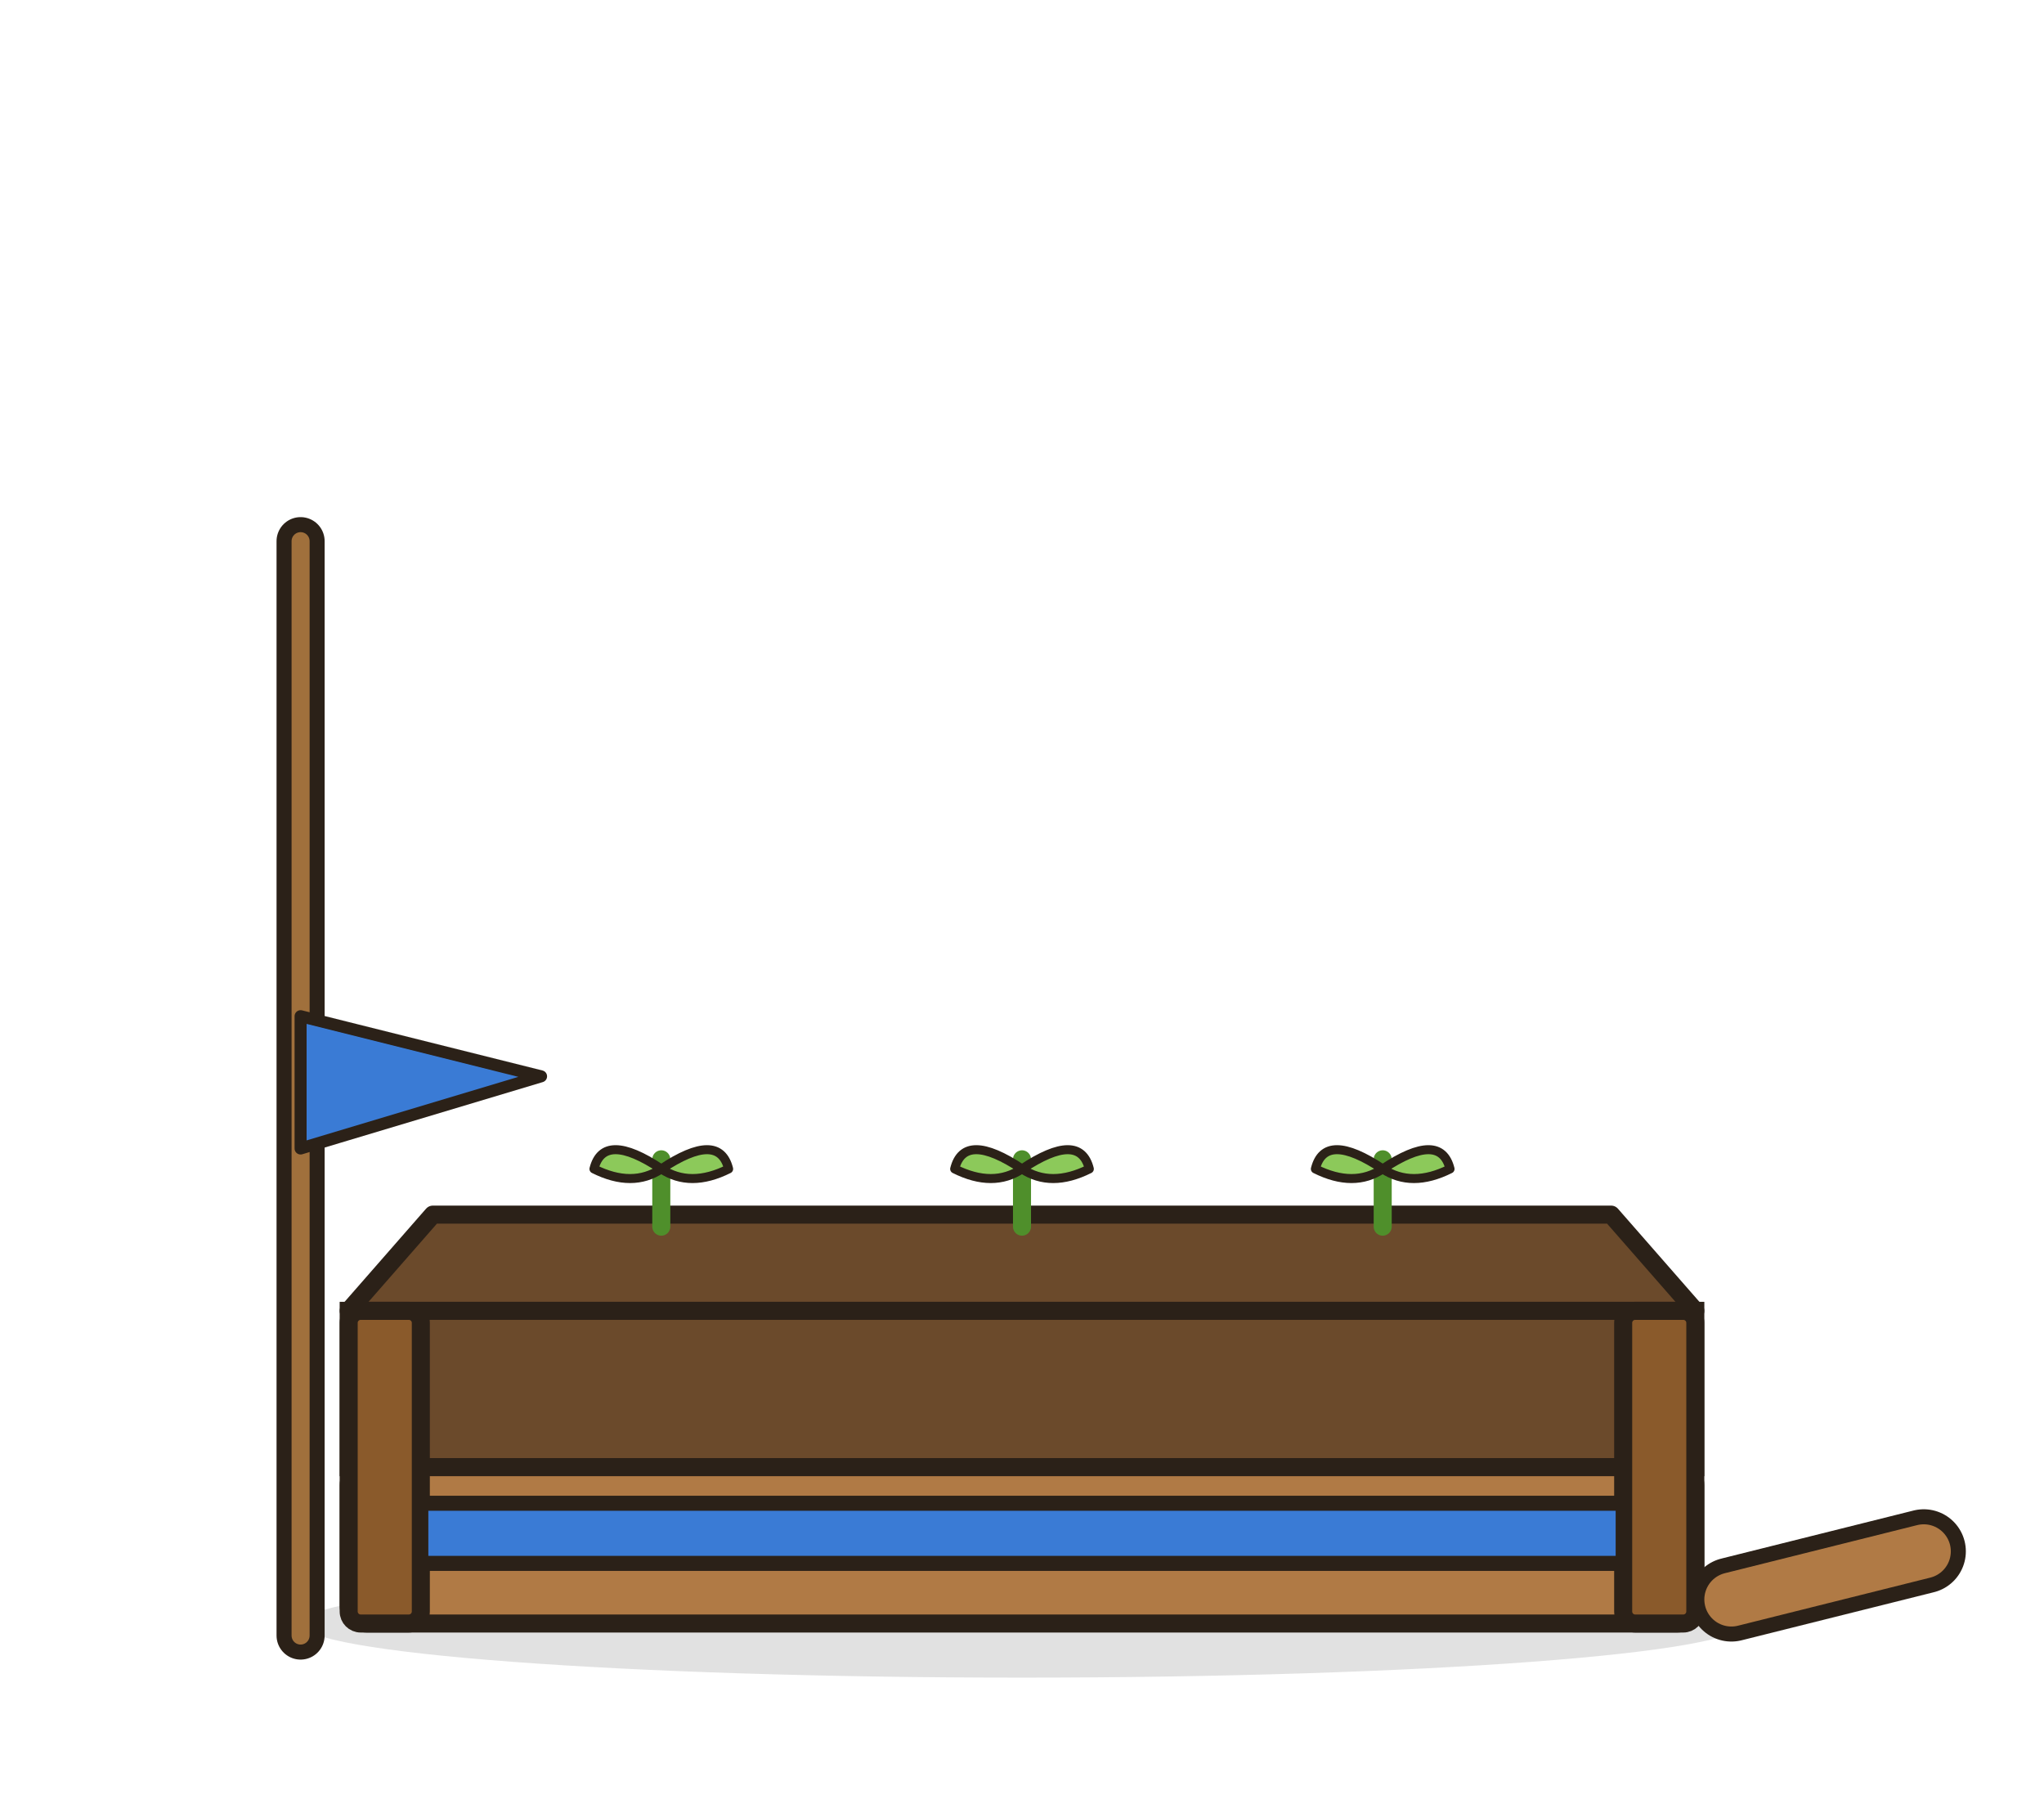
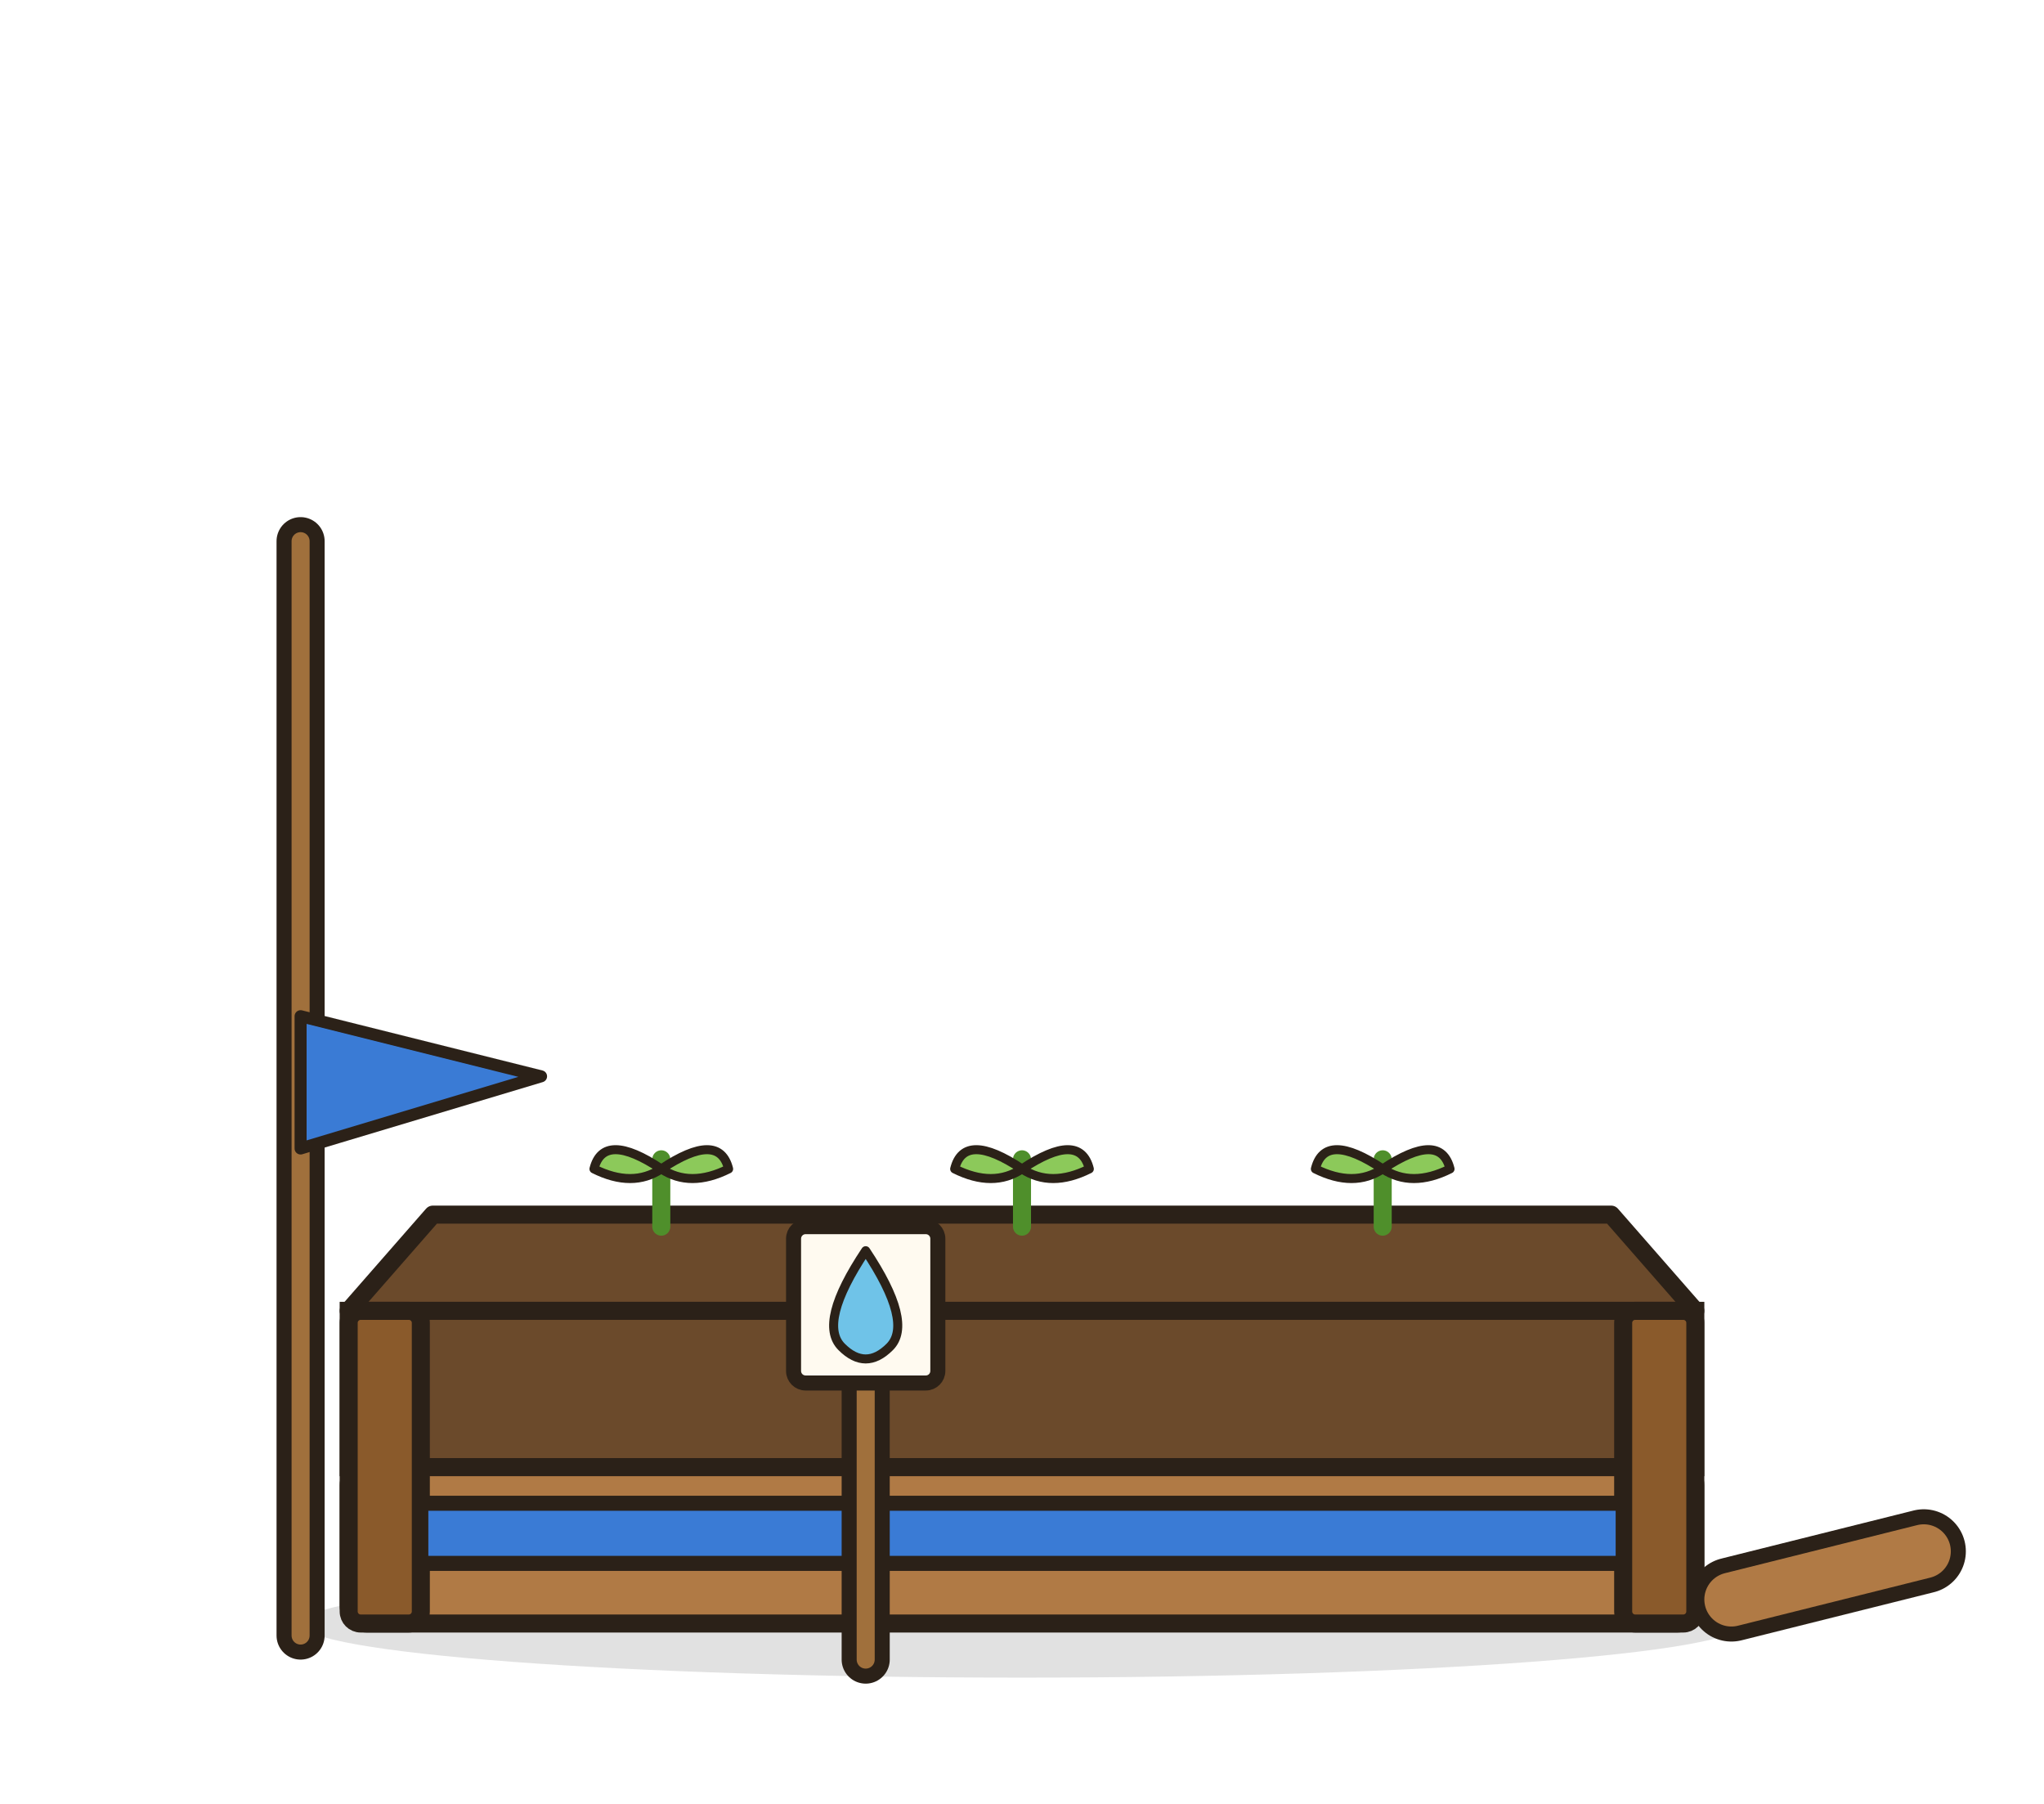
<svg xmlns="http://www.w3.org/2000/svg" viewBox="-170 -270 340 300" width="340" height="300">
  <g>
    <ellipse cx="0" cy="0" rx="120" ry="9" fill="#000000" fill-opacity="0.12" />
    <path d="M-112 -52 L-98 -68 L98 -68 L112 -52 Z" fill="#6b4a2b" stroke="#2b2118" stroke-width="3" stroke-linejoin="round" stroke-linecap="round" />
    <rect x="-112" y="-52" width="224" height="26" rx="0" fill="#6b4a2b" stroke="#2b2118" stroke-width="3" />
    <rect x="-112" y="-26" width="224" height="26" rx="3" fill="#b07a45" stroke="#2b2118" stroke-width="3" />
    <rect x="-112" y="-52" width="12" height="52" rx="2" fill="#8a5a2b" stroke="#2b2118" stroke-width="3" />
    <rect x="100" y="-52" width="12" height="52" rx="2" fill="#8a5a2b" stroke="#2b2118" stroke-width="3" />
    <rect x="-100" y="-20" width="200" height="10" rx="0" fill="#3a7bd5" stroke="#2b2118" stroke-width="2.5" />
    <path d="M-60 -66 L-60 -77.2" fill="none" stroke="#4f8f2b" stroke-width="3" stroke-linejoin="round" stroke-linecap="round" />
    <path d="M-60 -75.6 Q-69.6 -82.0 -71.2 -75.6 Q-64.8 -72.4 -60 -75.6 Z" fill="#8cc95a" stroke="#2b2118" stroke-width="1.5" stroke-linejoin="round" stroke-linecap="round" />
    <path d="M-60 -75.6 Q-50.4 -82.0 -48.8 -75.6 Q-55.2 -72.4 -60 -75.6 Z" fill="#8cc95a" stroke="#2b2118" stroke-width="1.5" stroke-linejoin="round" stroke-linecap="round" />
    <path d="M0 -66 L0 -77.2" fill="none" stroke="#4f8f2b" stroke-width="3" stroke-linejoin="round" stroke-linecap="round" />
    <path d="M0 -75.6 Q-9.6 -82.0 -11.2 -75.6 Q-4.8 -72.4 0 -75.6 Z" fill="#8cc95a" stroke="#2b2118" stroke-width="1.5" stroke-linejoin="round" stroke-linecap="round" />
    <path d="M0 -75.6 Q9.6 -82.0 11.2 -75.6 Q4.8 -72.4 0 -75.6 Z" fill="#8cc95a" stroke="#2b2118" stroke-width="1.5" stroke-linejoin="round" stroke-linecap="round" />
    <path d="M60 -66 L60 -77.2" fill="none" stroke="#4f8f2b" stroke-width="3" stroke-linejoin="round" stroke-linecap="round" />
    <path d="M60 -75.6 Q50.4 -82.0 48.8 -75.6 Q55.2 -72.4 60 -75.6 Z" fill="#8cc95a" stroke="#2b2118" stroke-width="1.5" stroke-linejoin="round" stroke-linecap="round" />
    <path d="M60 -75.6 Q69.6 -82.0 71.2 -75.6 Q64.8 -72.4 60 -75.6 Z" fill="#8cc95a" stroke="#2b2118" stroke-width="1.5" stroke-linejoin="round" stroke-linecap="round" />
    <path d="M118 -4 L150 -12" fill="none" stroke="#2b2118" stroke-width="14" stroke-linejoin="round" stroke-linecap="round" />
    <path d="M118 -4 L150 -12" fill="none" stroke="#b07a45" stroke-width="9" stroke-linejoin="round" stroke-linecap="round" />
    <path d="M-120 2 L-120 -180" fill="none" stroke="#2b2118" stroke-width="8" stroke-linejoin="round" stroke-linecap="round" />
    <path d="M-120 2 L-120 -180" fill="none" stroke="#a0703c" stroke-width="3" stroke-linejoin="round" stroke-linecap="round" />
    <path d="M-120 -101 L-80 -91 L-120 -79 Z" fill="#3a7bd5" stroke="#2b2118" stroke-width="2" stroke-linejoin="round" stroke-linecap="round" />
+     <path d="M-26 6 L-26 -40" fill="none" stroke="#2b2118" stroke-width="8" stroke-linejoin="round" stroke-linecap="round" />
+     <path d="M-26 6 L-26 -40" fill="none" stroke="#a0703c" stroke-width="3" stroke-linejoin="round" stroke-linecap="round" />
+     <rect x="-38" y="-66" width="24" height="26" rx="2" fill="#fffaf0" stroke="#2b2118" stroke-width="2.5" />
+     <path d="M-26 -62 Q-34 -50 -30 -46 Q-26 -42 -22 -46 Q-18 -50 -26 -62 Z" fill="#6fc3e8" stroke="#2b2118" stroke-width="1.5" stroke-linejoin="round" stroke-linecap="round" />
  </g>
</svg>
